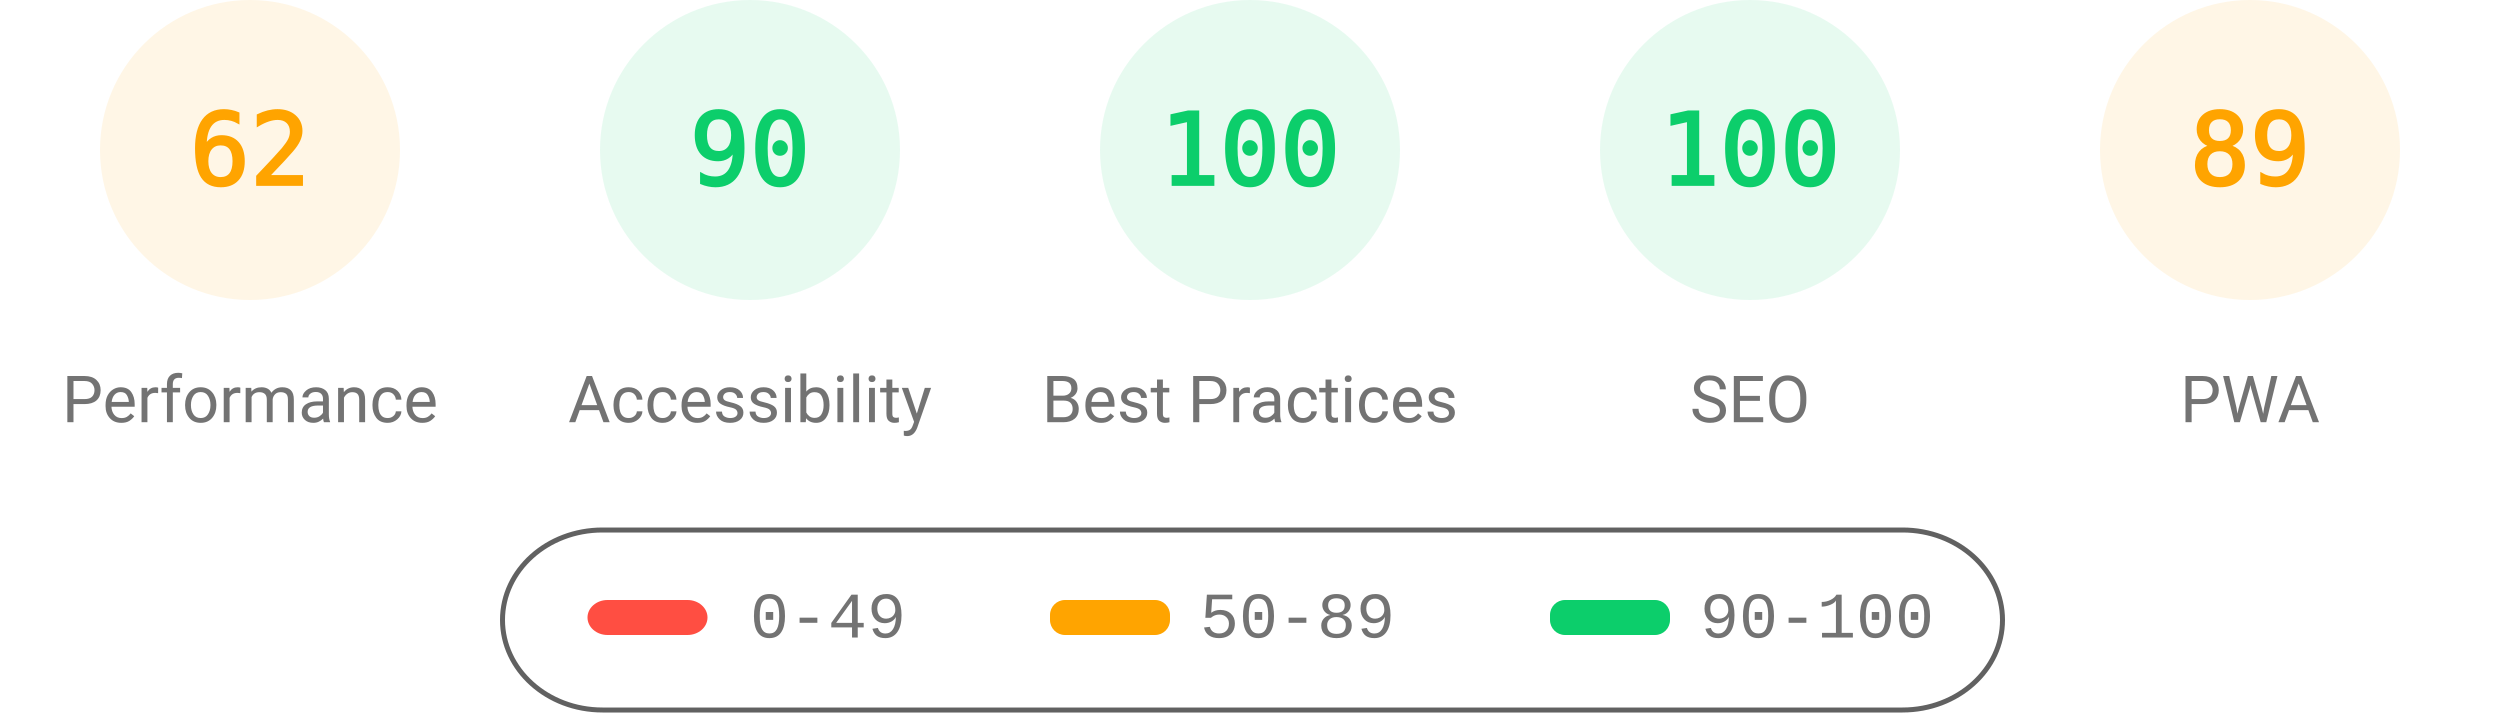
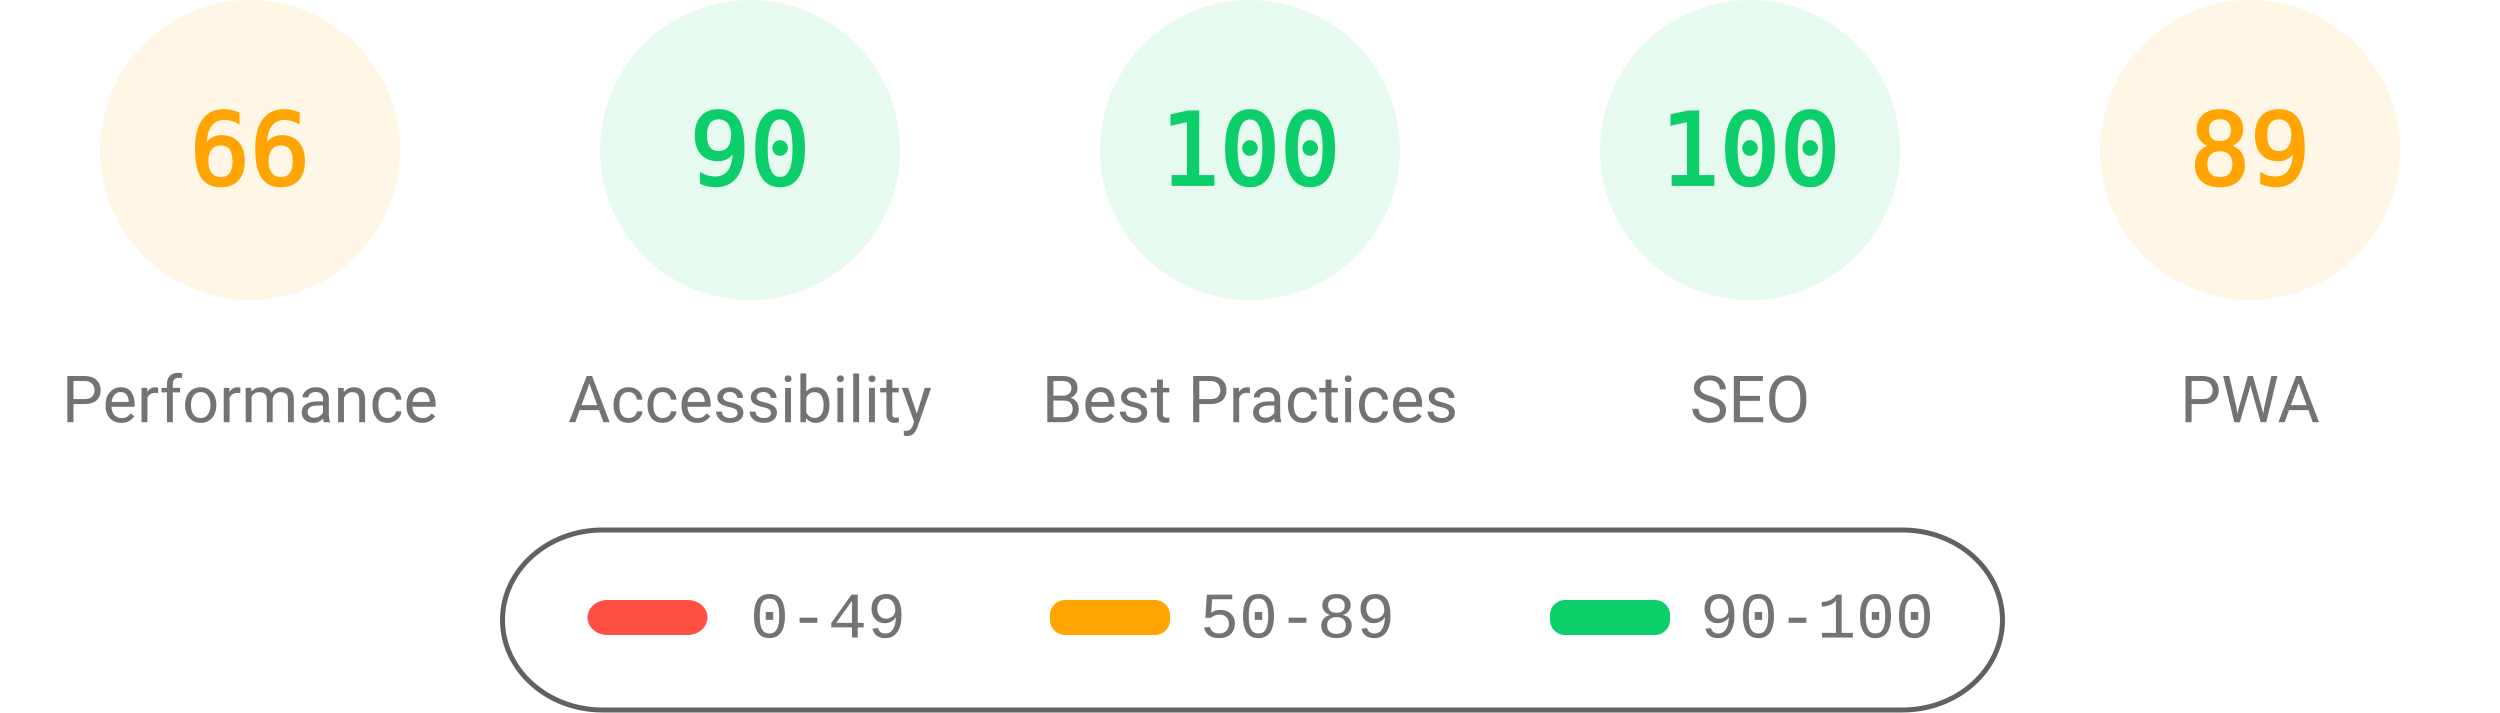
<svg xmlns="http://www.w3.org/2000/svg" fill="none" width="1000" height="285">
  <style>.gauge-base{opacity:.1}.gauge-arc{fill:none;animation-delay:250ms;stroke-linecap:round;transform:rotate(-90deg);transform-origin:100px 60px;animation:load-gauge 1s ease forwards}.guage-text{font-size:40px;font-family:monospace;text-align:center}.guage-red{color:#ff4e42;fill:#ff4e42;stroke:#ff4e42}.guage-orange{color:#ffa400;fill:#ffa400;stroke:#ffa400}.guage-green{color:#0cce6b;fill:#0cce6b;stroke:#0cce6b}.guage-undefined{color:#5c5c5c;fill:#5c5c5c;stroke:#5c5c5c}.guage-title{color:#737373;fill:#737373;stroke:none;font-size:26px;line-height:26px;font-family:Roboto,Halvetica,Arial,sans-serif}@keyframes load-gauge{from{stroke-dasharray:0 352.858}}</style>
  <svg class="guage-div guage-perf guage-orange" viewBox="0 0 200 200" width="200" height="200">
    <circle class="gauge-base" r="56" cx="100" cy="60" stroke-width="8" />
-     <circle class="gauge-arc guage-arc-1" r="56" cx="100" cy="60" stroke-width="8" style="stroke-dasharray:218.152,351.858" />
-     <text class="guage-text" x="100" y="60" alignment-baseline="central" dominant-baseline="central" text-anchor="middle">62</text>
+     <circle class="gauge-arc guage-arc-1" r="56" cx="100" cy="60" stroke-width="8" style="stroke-dasharray:232.226,351.858" />
+     <text class="guage-text" x="100" y="60" alignment-baseline="central" dominant-baseline="central" text-anchor="middle">66</text>
    <text class="guage-title" x="100" y="160" alignment-baseline="central" dominant-baseline="central" text-anchor="middle">Performance</text>
  </svg>
  <svg class="guage-div guage-acc guage-green" viewBox="0 0 200 200" width="200" height="200" x="200">
    <circle class="gauge-base" r="56" cx="100" cy="60" stroke-width="8" />
    <circle class="gauge-arc guage-arc-2" r="56" cx="100" cy="60" stroke-width="8" style="stroke-dasharray:316.672,351.858" />
    <text class="guage-text" x="100" y="60" alignment-baseline="central" dominant-baseline="central" text-anchor="middle">90</text>
    <text class="guage-title" x="100" y="160" alignment-baseline="central" dominant-baseline="central" text-anchor="middle">Accessibility</text>
  </svg>
  <svg class="guage-div guage-best guage-green" viewBox="0 0 200 200" width="200" height="200" x="400">
    <circle class="gauge-base" r="56" cx="100" cy="60" stroke-width="8" />
    <circle class="gauge-arc guage-arc-3" r="56" cx="100" cy="60" stroke-width="8" style="stroke-dasharray:351.858,351.858" />
    <text class="guage-text" x="100" y="60" alignment-baseline="central" dominant-baseline="central" text-anchor="middle">100</text>
    <text class="guage-title" x="100" y="160" alignment-baseline="central" dominant-baseline="central" text-anchor="middle">Best Practices</text>
  </svg>
  <svg class="guage-div guage-seo guage-green" viewBox="0 0 200 200" width="200" height="200" x="600">
    <circle class="gauge-base" r="56" cx="100" cy="60" stroke-width="8" />
    <circle class="gauge-arc guage-arc-4" r="56" cx="100" cy="60" stroke-width="8" style="stroke-dasharray:351.858,351.858" />
    <text class="guage-text" x="100" y="60" alignment-baseline="central" dominant-baseline="central" text-anchor="middle">100</text>
    <text class="guage-title" x="100" y="160" alignment-baseline="central" dominant-baseline="central" text-anchor="middle">SEO</text>
  </svg>
  <svg class="guage-div guage-pwa guage-orange" viewBox="0 0 200 200" width="200" height="200" x="800">
    <circle class="gauge-base" r="56" cx="100" cy="60" stroke-width="8" />
    <circle class="gauge-arc guage-arc-4" r="56" cx="100" cy="60" stroke-width="8" style="stroke-dasharray:313.154,351.858" />
    <text class="guage-text" x="100" y="60" alignment-baseline="central" dominant-baseline="central" text-anchor="middle">89</text>
    <text class="guage-title" x="100" y="160" alignment-baseline="central" dominant-baseline="central" text-anchor="middle">PWA</text>
  </svg>
  <svg width="604" height="76" x="200" y="210">
    <path fill="none" id="canvas_background" d="M-1-1h604v80H-1z" />
    <rect fill-opacity="0" stroke="#616161" stroke-width="2" rx="40" id="svg_2" height="72" width="600" y="2" x="1" fill="#000" />
    <rect stroke="#000" rx="8" id="svg_3" height="14" width="48" y="30" x="35" stroke-opacity="null" stroke-width="0" fill="#ff4e42" />
    <rect stroke="#000" rx="6" id="svg_4" height="14" width="48" y="30" x="220" stroke-opacity="null" stroke-width="0" fill="#ffa400" />
    <rect stroke="#000" rx="6" id="svg_5" height="14" width="48" y="30" x="420" stroke-opacity="null" stroke-width="0" fill="#0cce6b" />
    <text xml:space="preserve" text-anchor="start" font-family="'Courier New', Courier, monospace" font-size="26" id="svg_6" y="45" x="100" stroke-opacity="null" stroke-width="0" stroke="#000" fill="#737373">0-49</text>
    <text xml:space="preserve" text-anchor="start" font-family="'Courier New', Courier, monospace" font-size="26" id="svg_7" y="45" x="280" stroke-opacity="null" stroke-width="0" stroke="#000" fill="#737373">50-89</text>
    <text xml:space="preserve" text-anchor="start" font-family="'Courier New', Courier, monospace" font-size="26" id="svg_8" y="45" x="480" stroke-opacity="null" stroke-width="0" stroke="#000" fill="#737373">90-100</text>
  </svg>
</svg>
